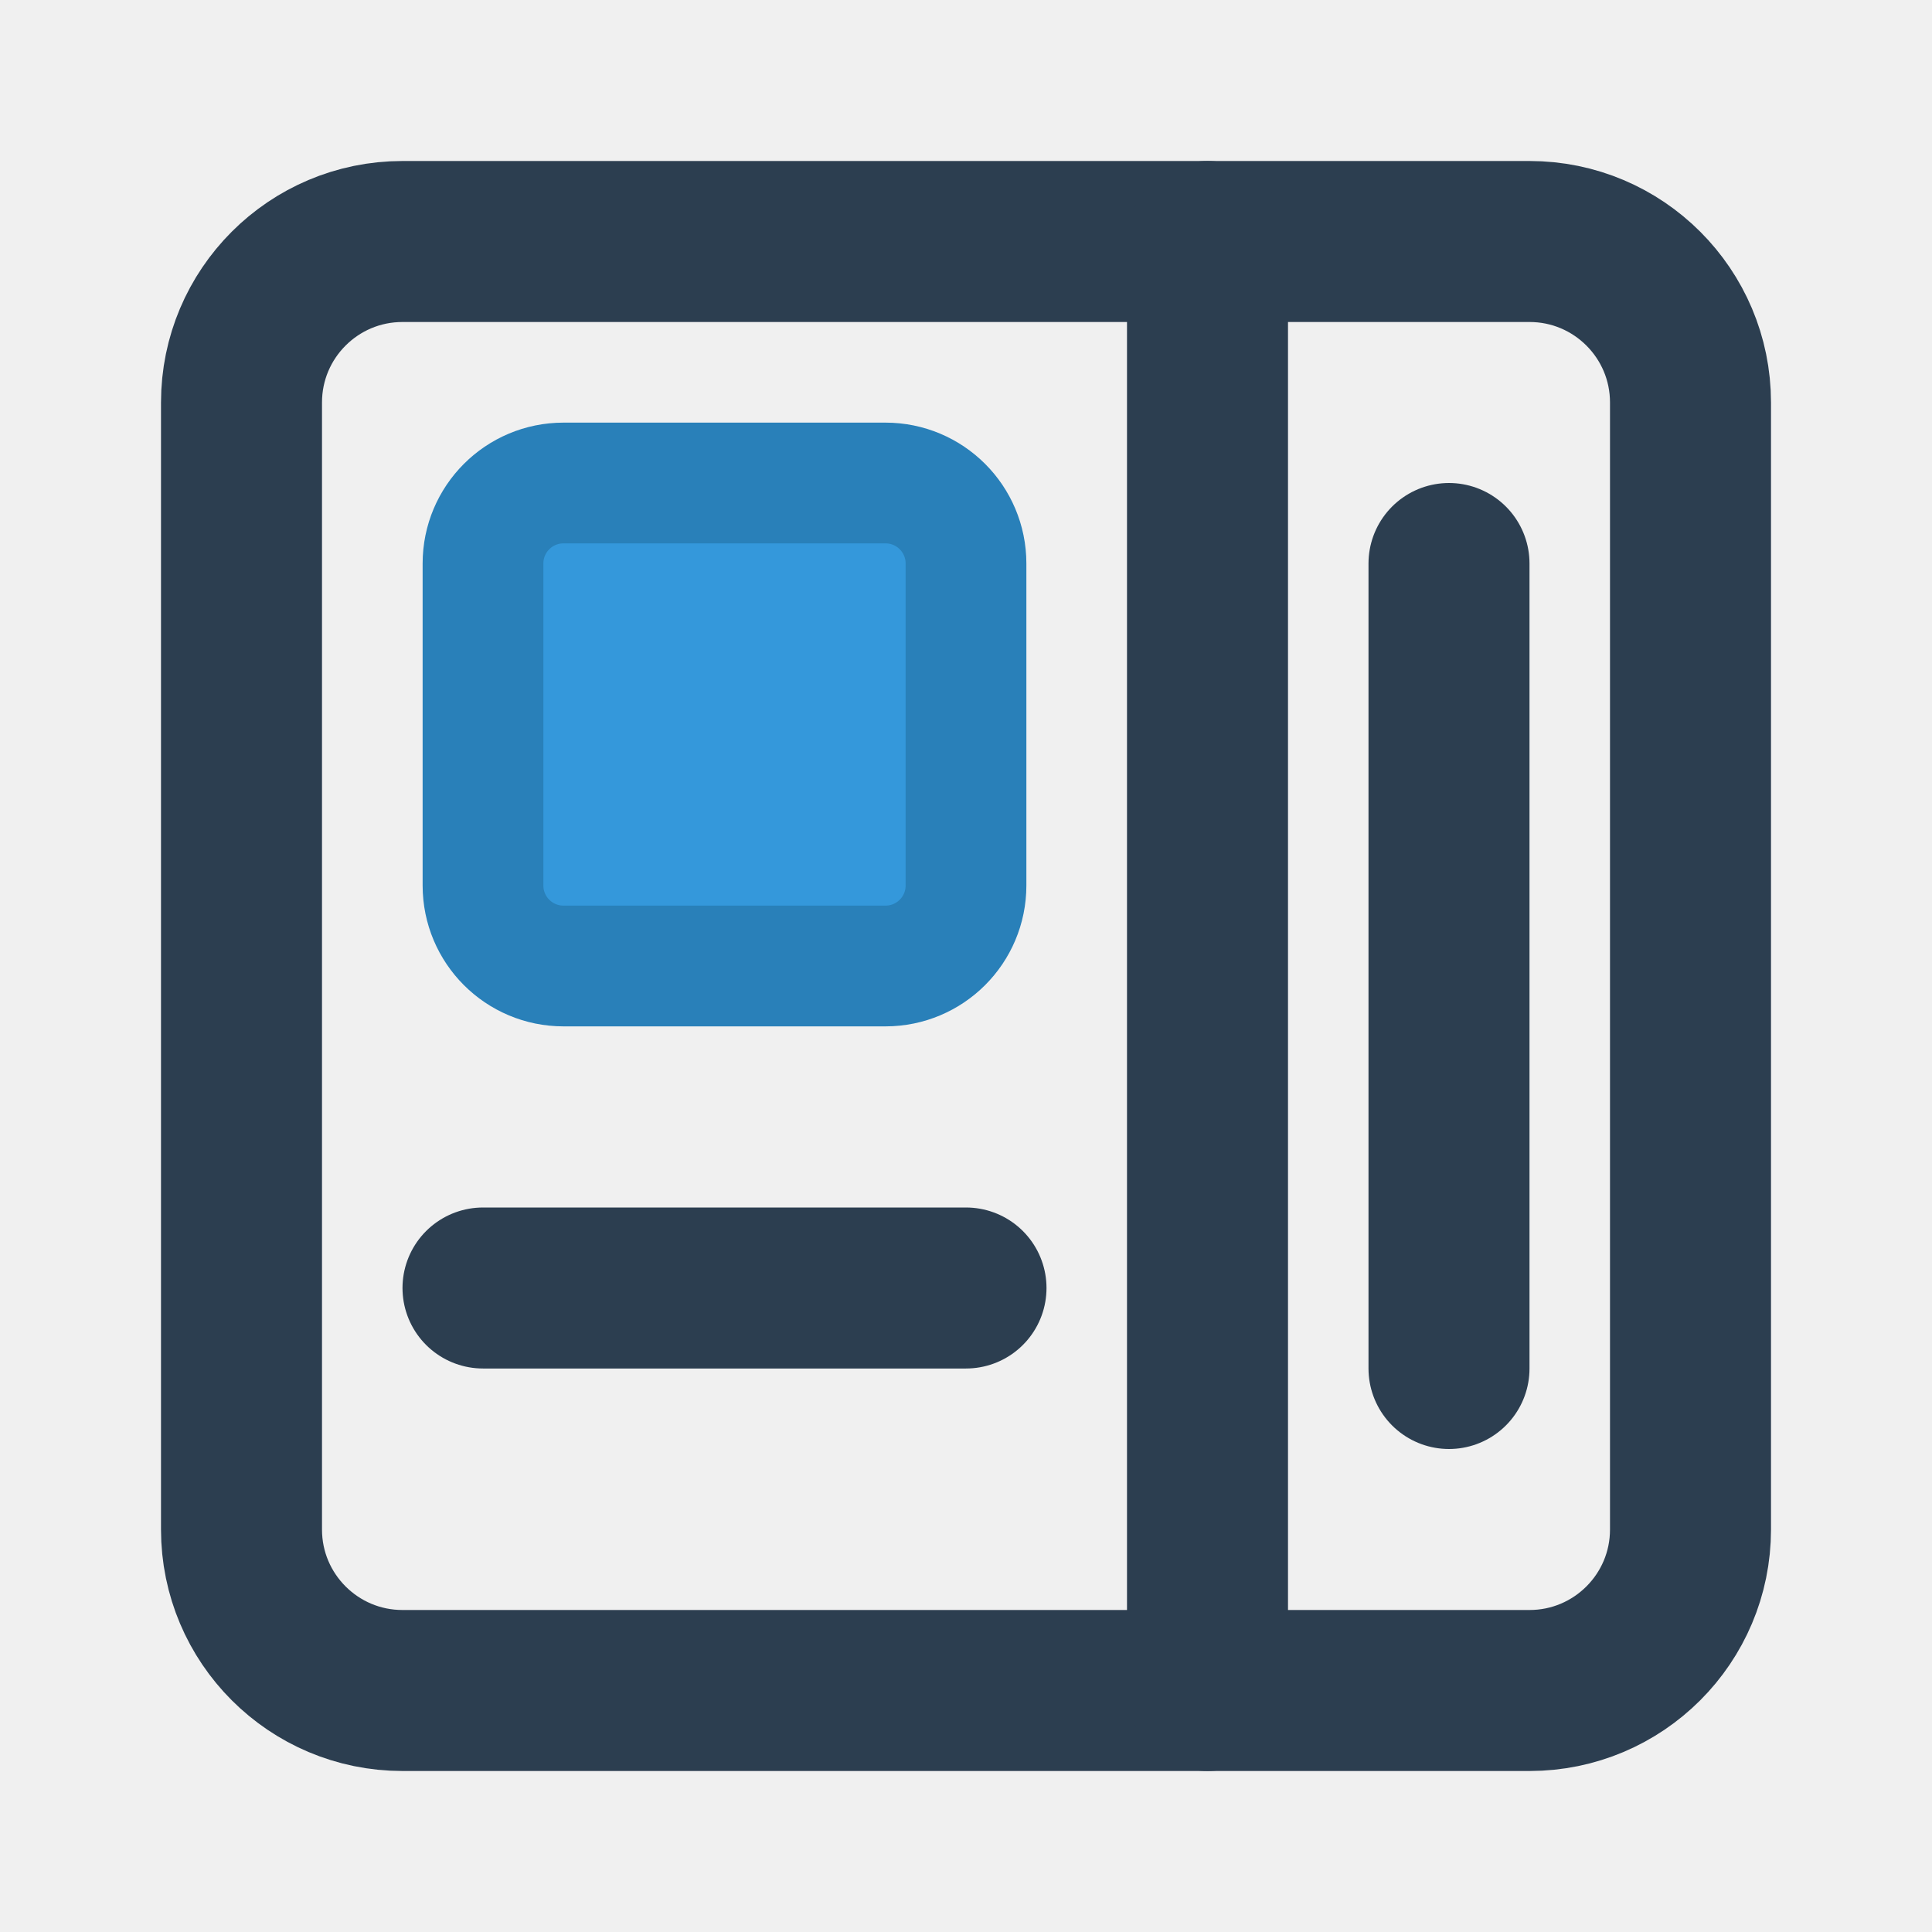
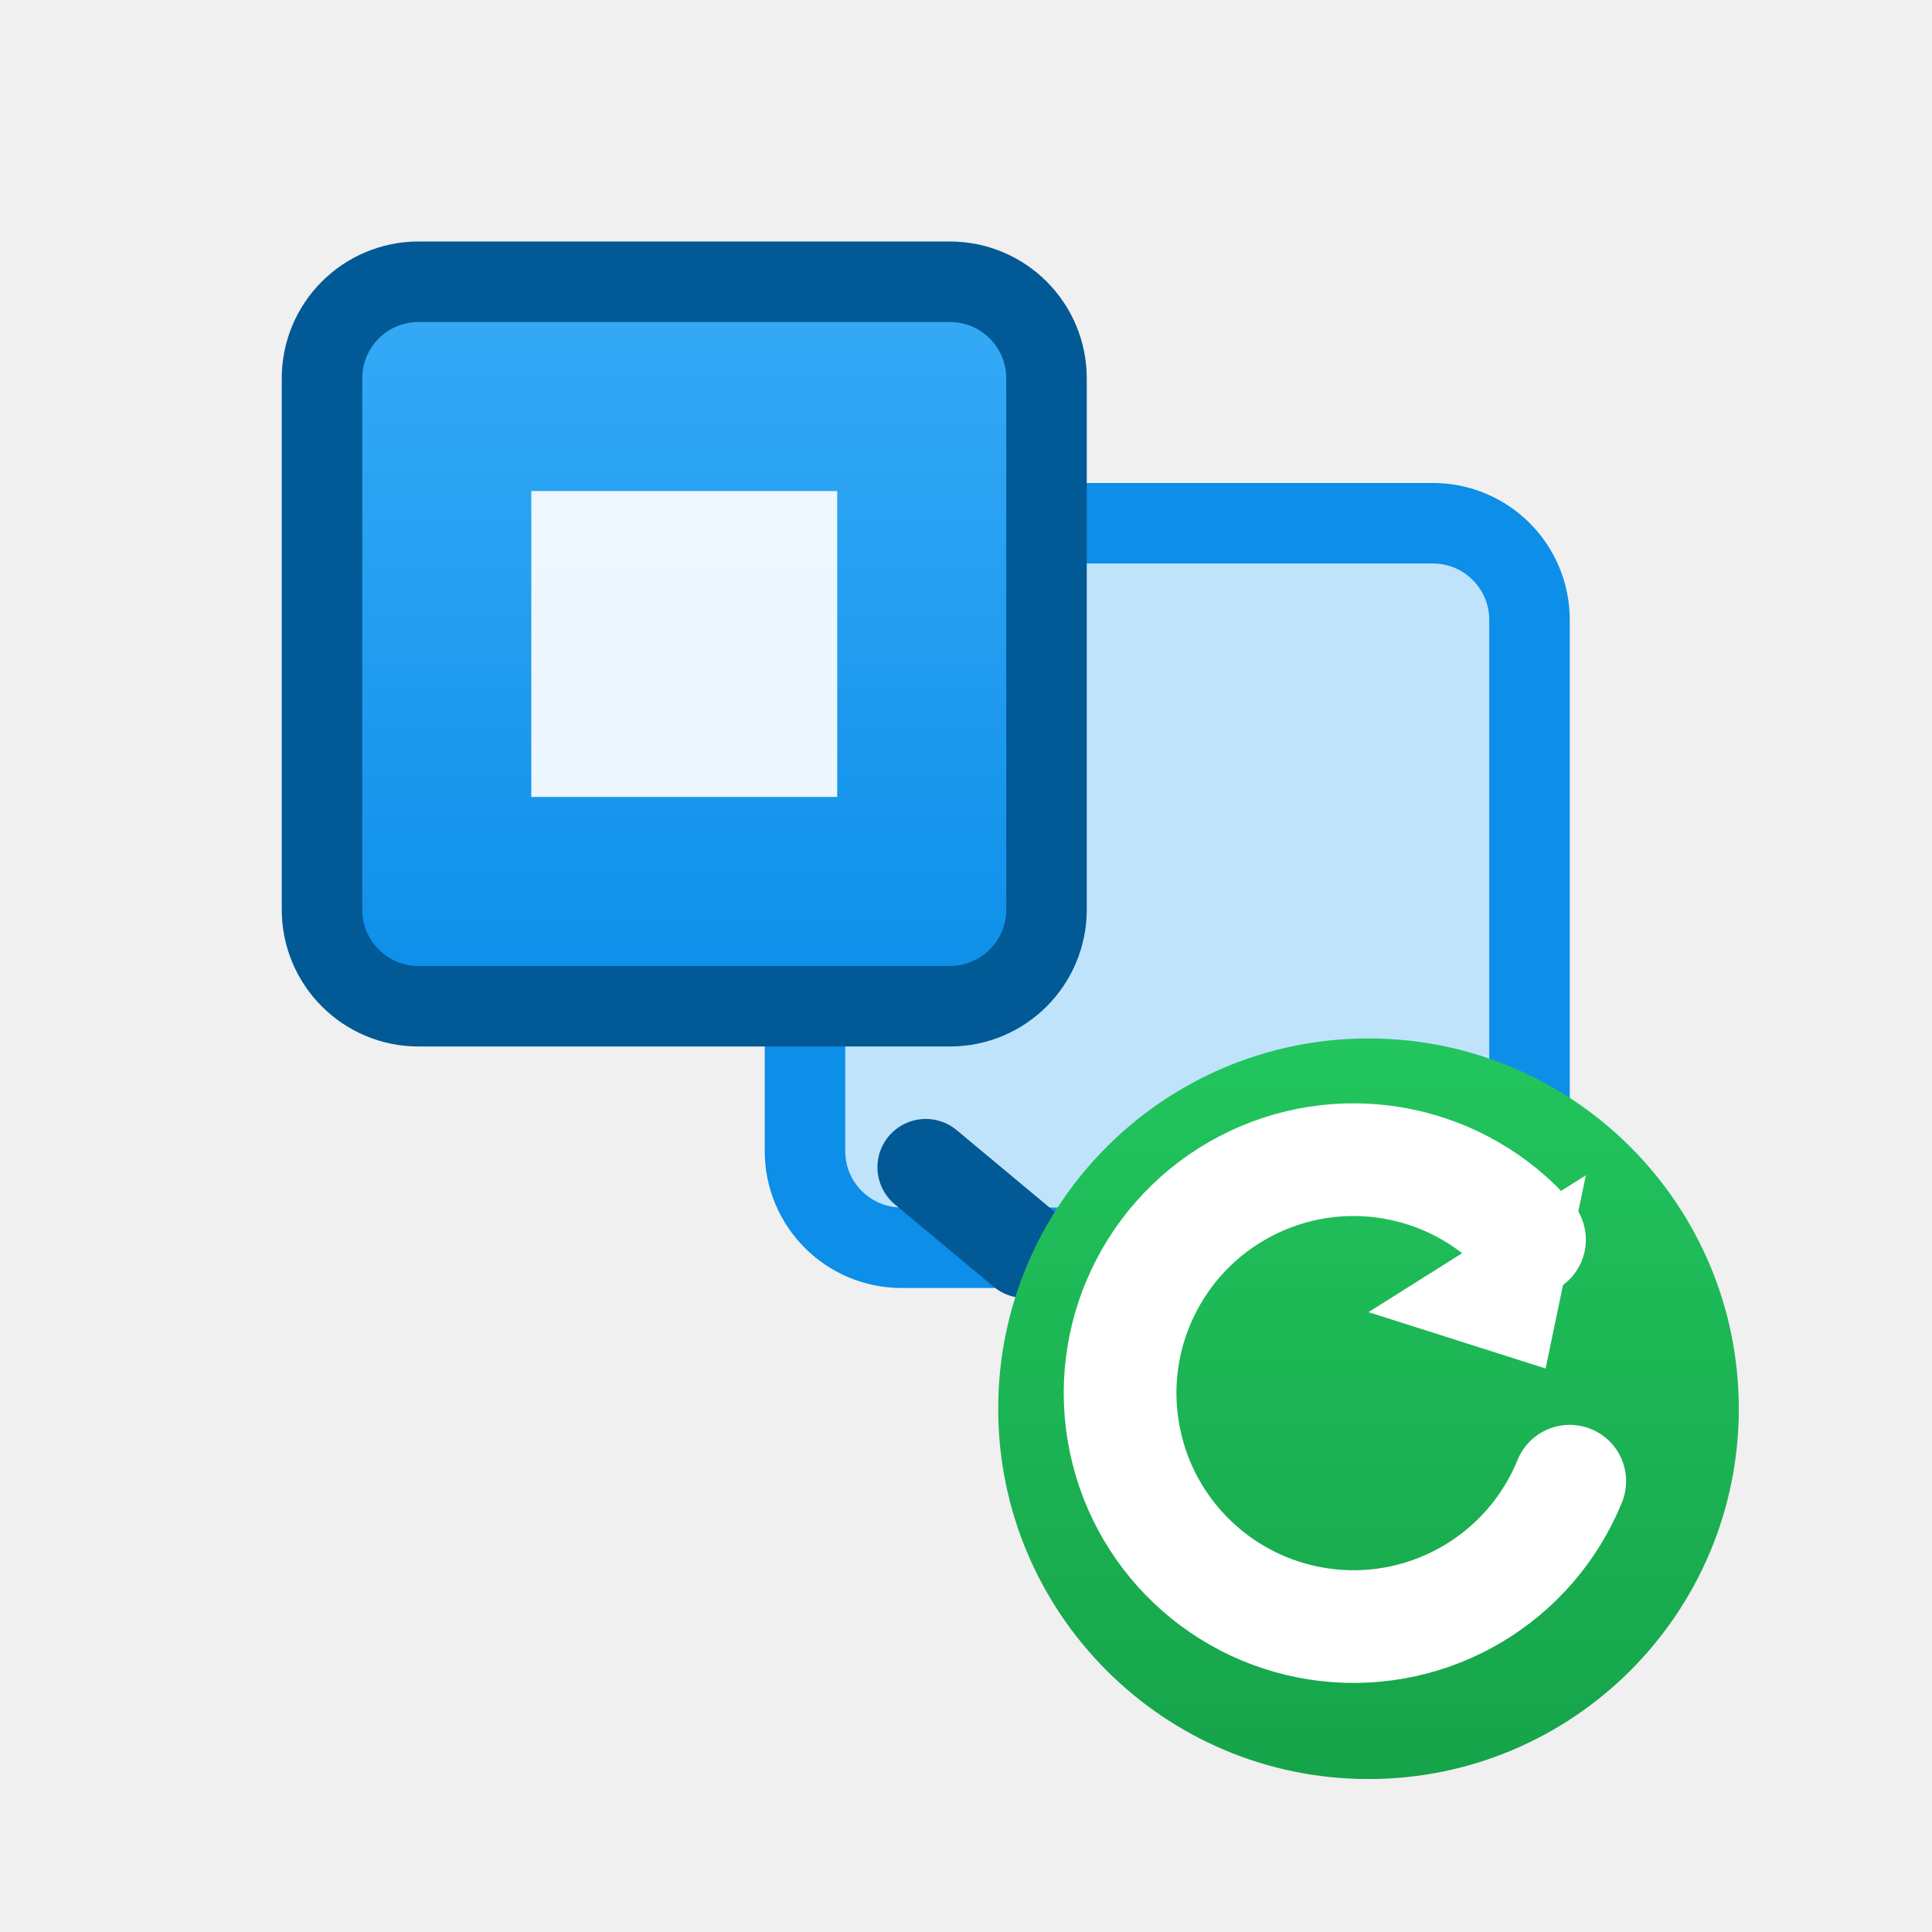
- <svg xmlns="http://www.w3.org/2000/svg" viewBox="0 0 24 24" width="24" height="24" fill="none" stroke="#2c3e50" stroke-width="2" stroke-linecap="round" stroke-linejoin="round">
-   <rect x="3" y="3" width="18" height="18" rx="2" />
-   <line x1="15" y1="3" x2="15" y2="21" />
-   <rect x="6" y="6" width="6" height="6" rx="1" fill="#3498db" stroke="#2980b9" stroke-width="1.5" />
-   <line x1="6" y1="16" x2="12" y2="16" />
-   <line x1="18" y1="7" x2="18" y2="17" />
+ <svg xmlns="http://www.w3.org/2000/svg" viewBox="0 0 24 24" width="24" height="24">
+   <defs>
+     <linearGradient id="cavBlue" x1="0%" y1="0%" x2="0%" y2="100%">
+       <stop offset="0%" stop-color="#36abf7" />
+       <stop offset="100%" stop-color="#0c8ee9" />
+     </linearGradient>
+     <linearGradient id="cavBadge" x1="0%" y1="0%" x2="0%" y2="100%">
+       <stop offset="0%" stop-color="#22c55e" />
+       <stop offset="100%" stop-color="#16a34a" />
+     </linearGradient>
+   </defs>
+   <rect x="10" y="6.5" width="9" height="9" rx="1.2" fill="#BFE3FB" stroke="#0c8ee9" stroke-width="1" />
+   <rect x="4" y="3.5" width="9" height="9" rx="1.2" fill="url(#cavBlue)" stroke="#015995" stroke-width="1" />
+   <rect x="6.6" y="6.1" width="3.8" height="3.8" fill="#ffffff" opacity=".92" />
+   <path d="M11.5 14.5 14.5 17" stroke="#015995" stroke-width="1.2" stroke-dasharray="1.6 1.2" stroke-linecap="round" />
+   <circle cx="17" cy="17.5" r="4.6" fill="url(#cavBadge)" />
+   <path d="M19 15.4a2.9 2.9 0 1 0 .5 3" fill="none" stroke="#ffffff" stroke-width="1.4" stroke-linecap="round" />
+   <path d="M19.7 14.6 19.2 17 17 16.3Z" fill="#ffffff" />
</svg>
